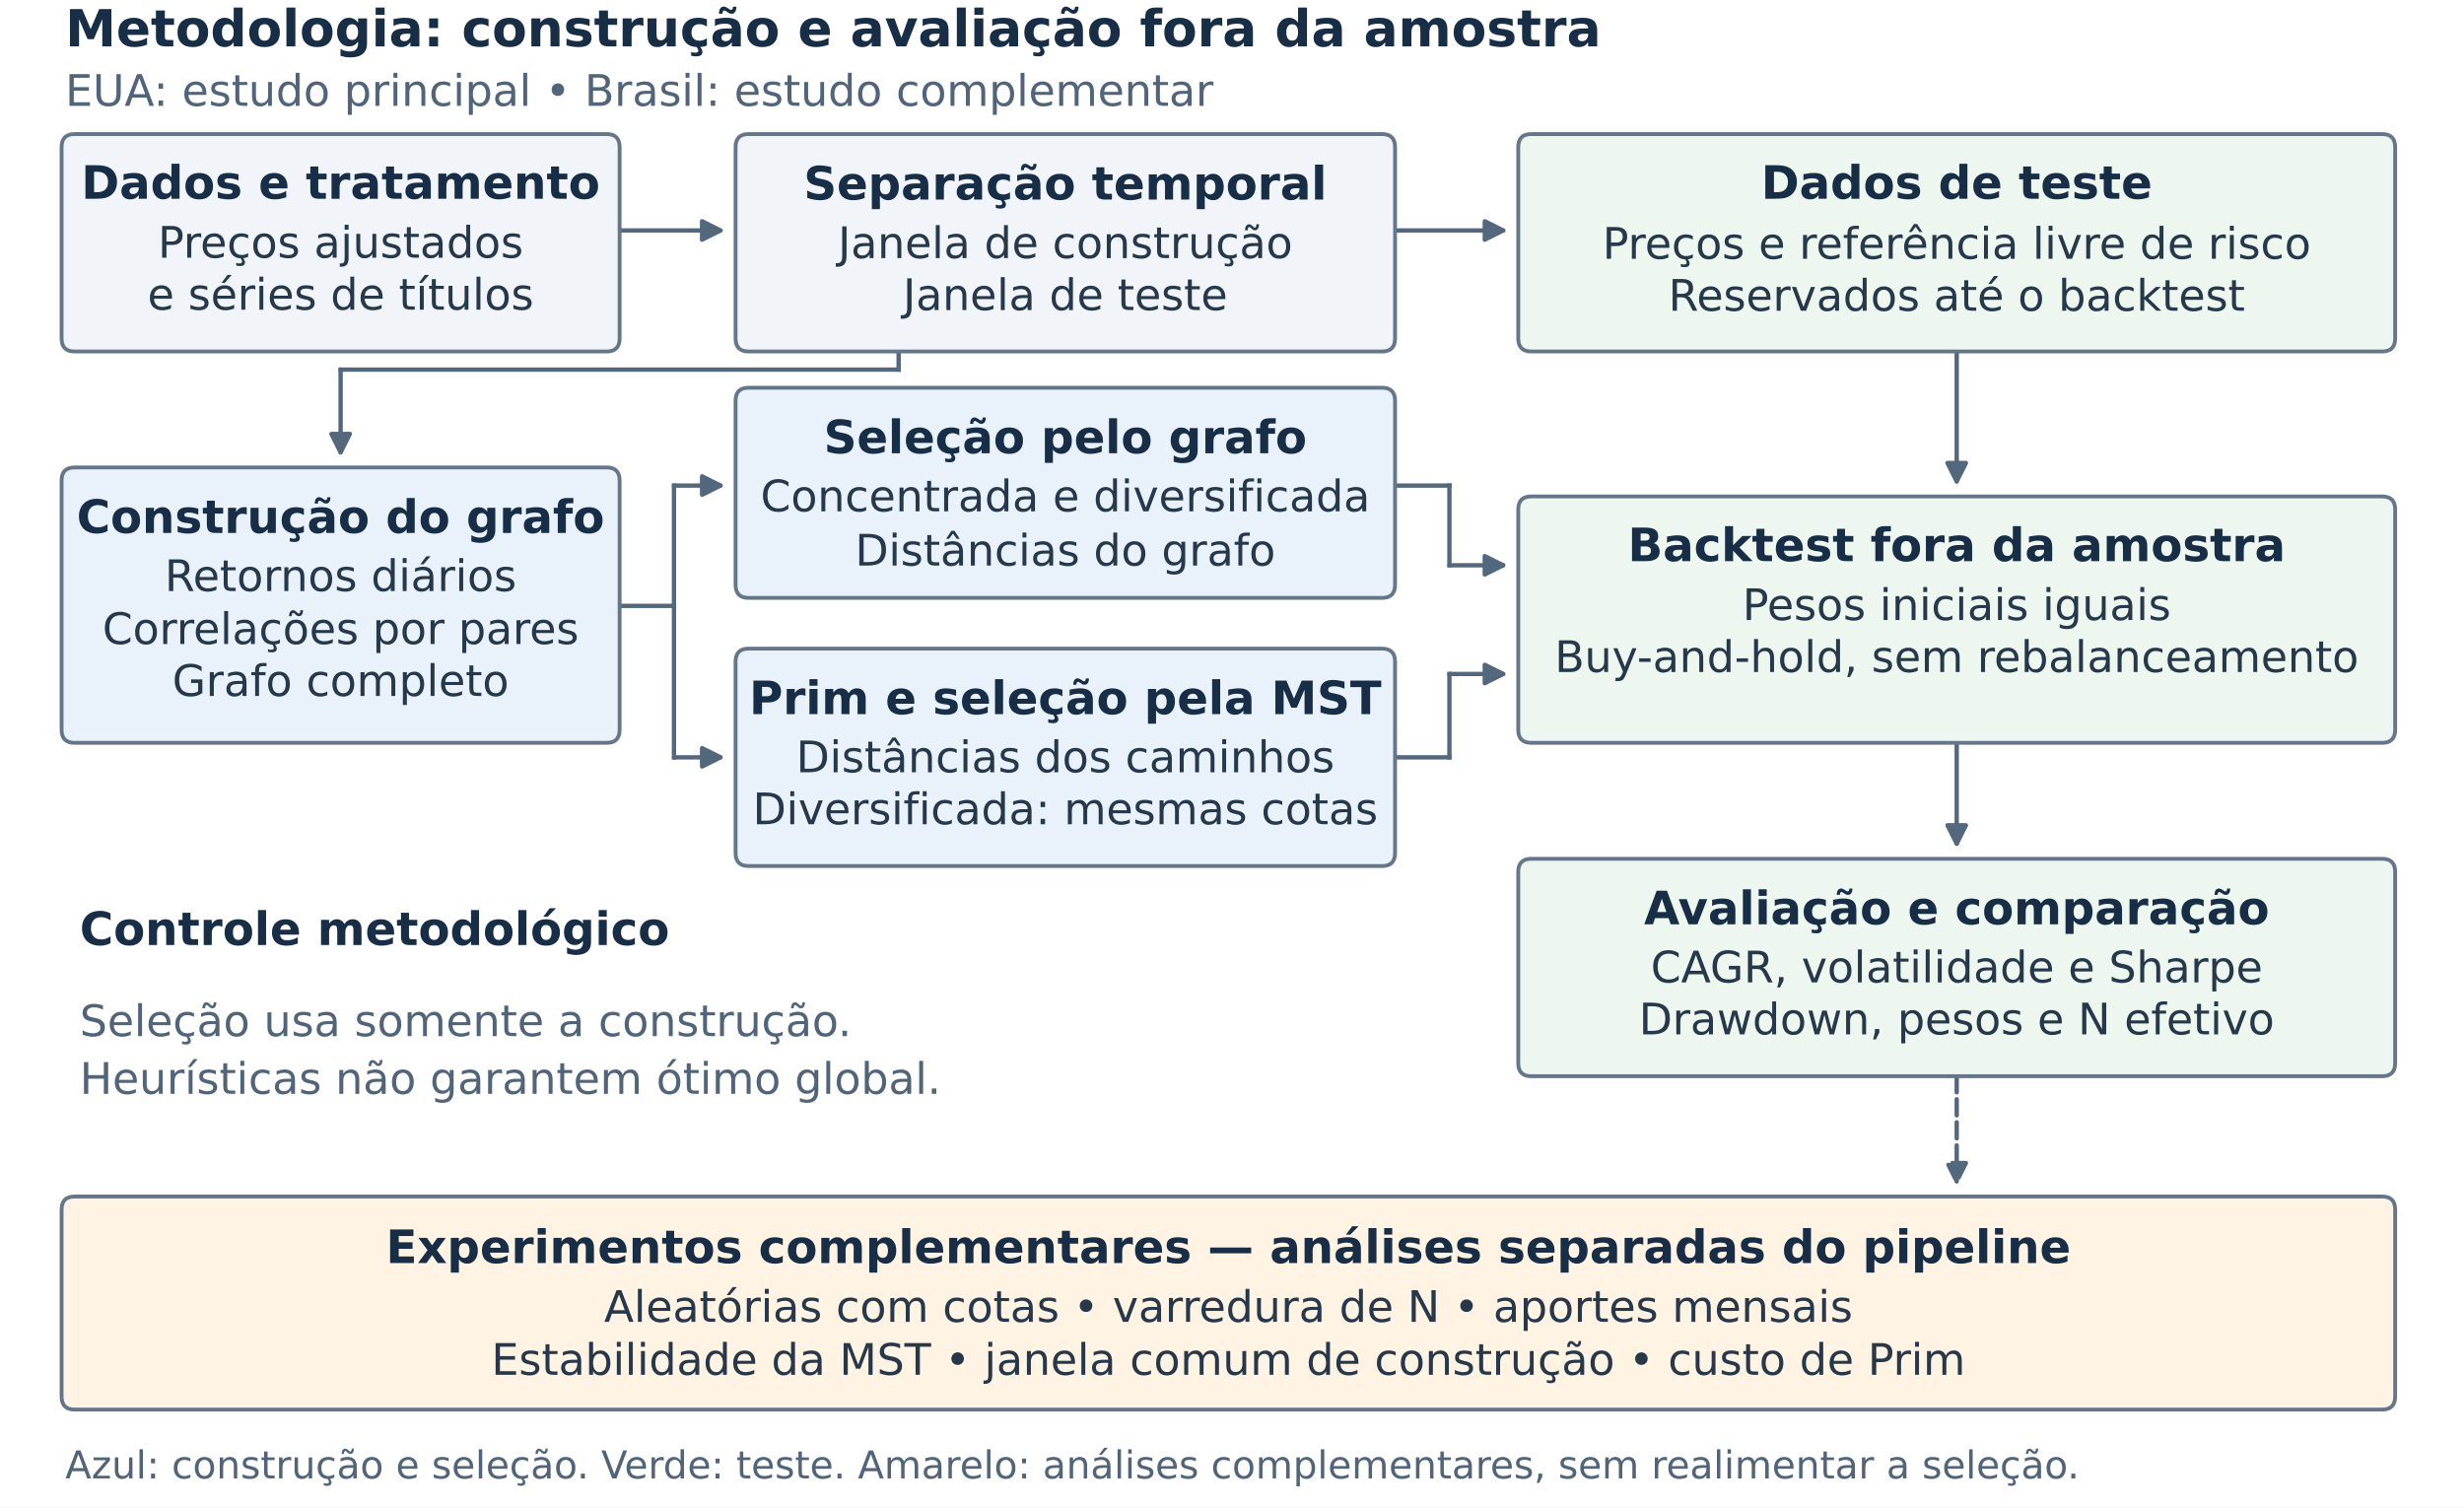
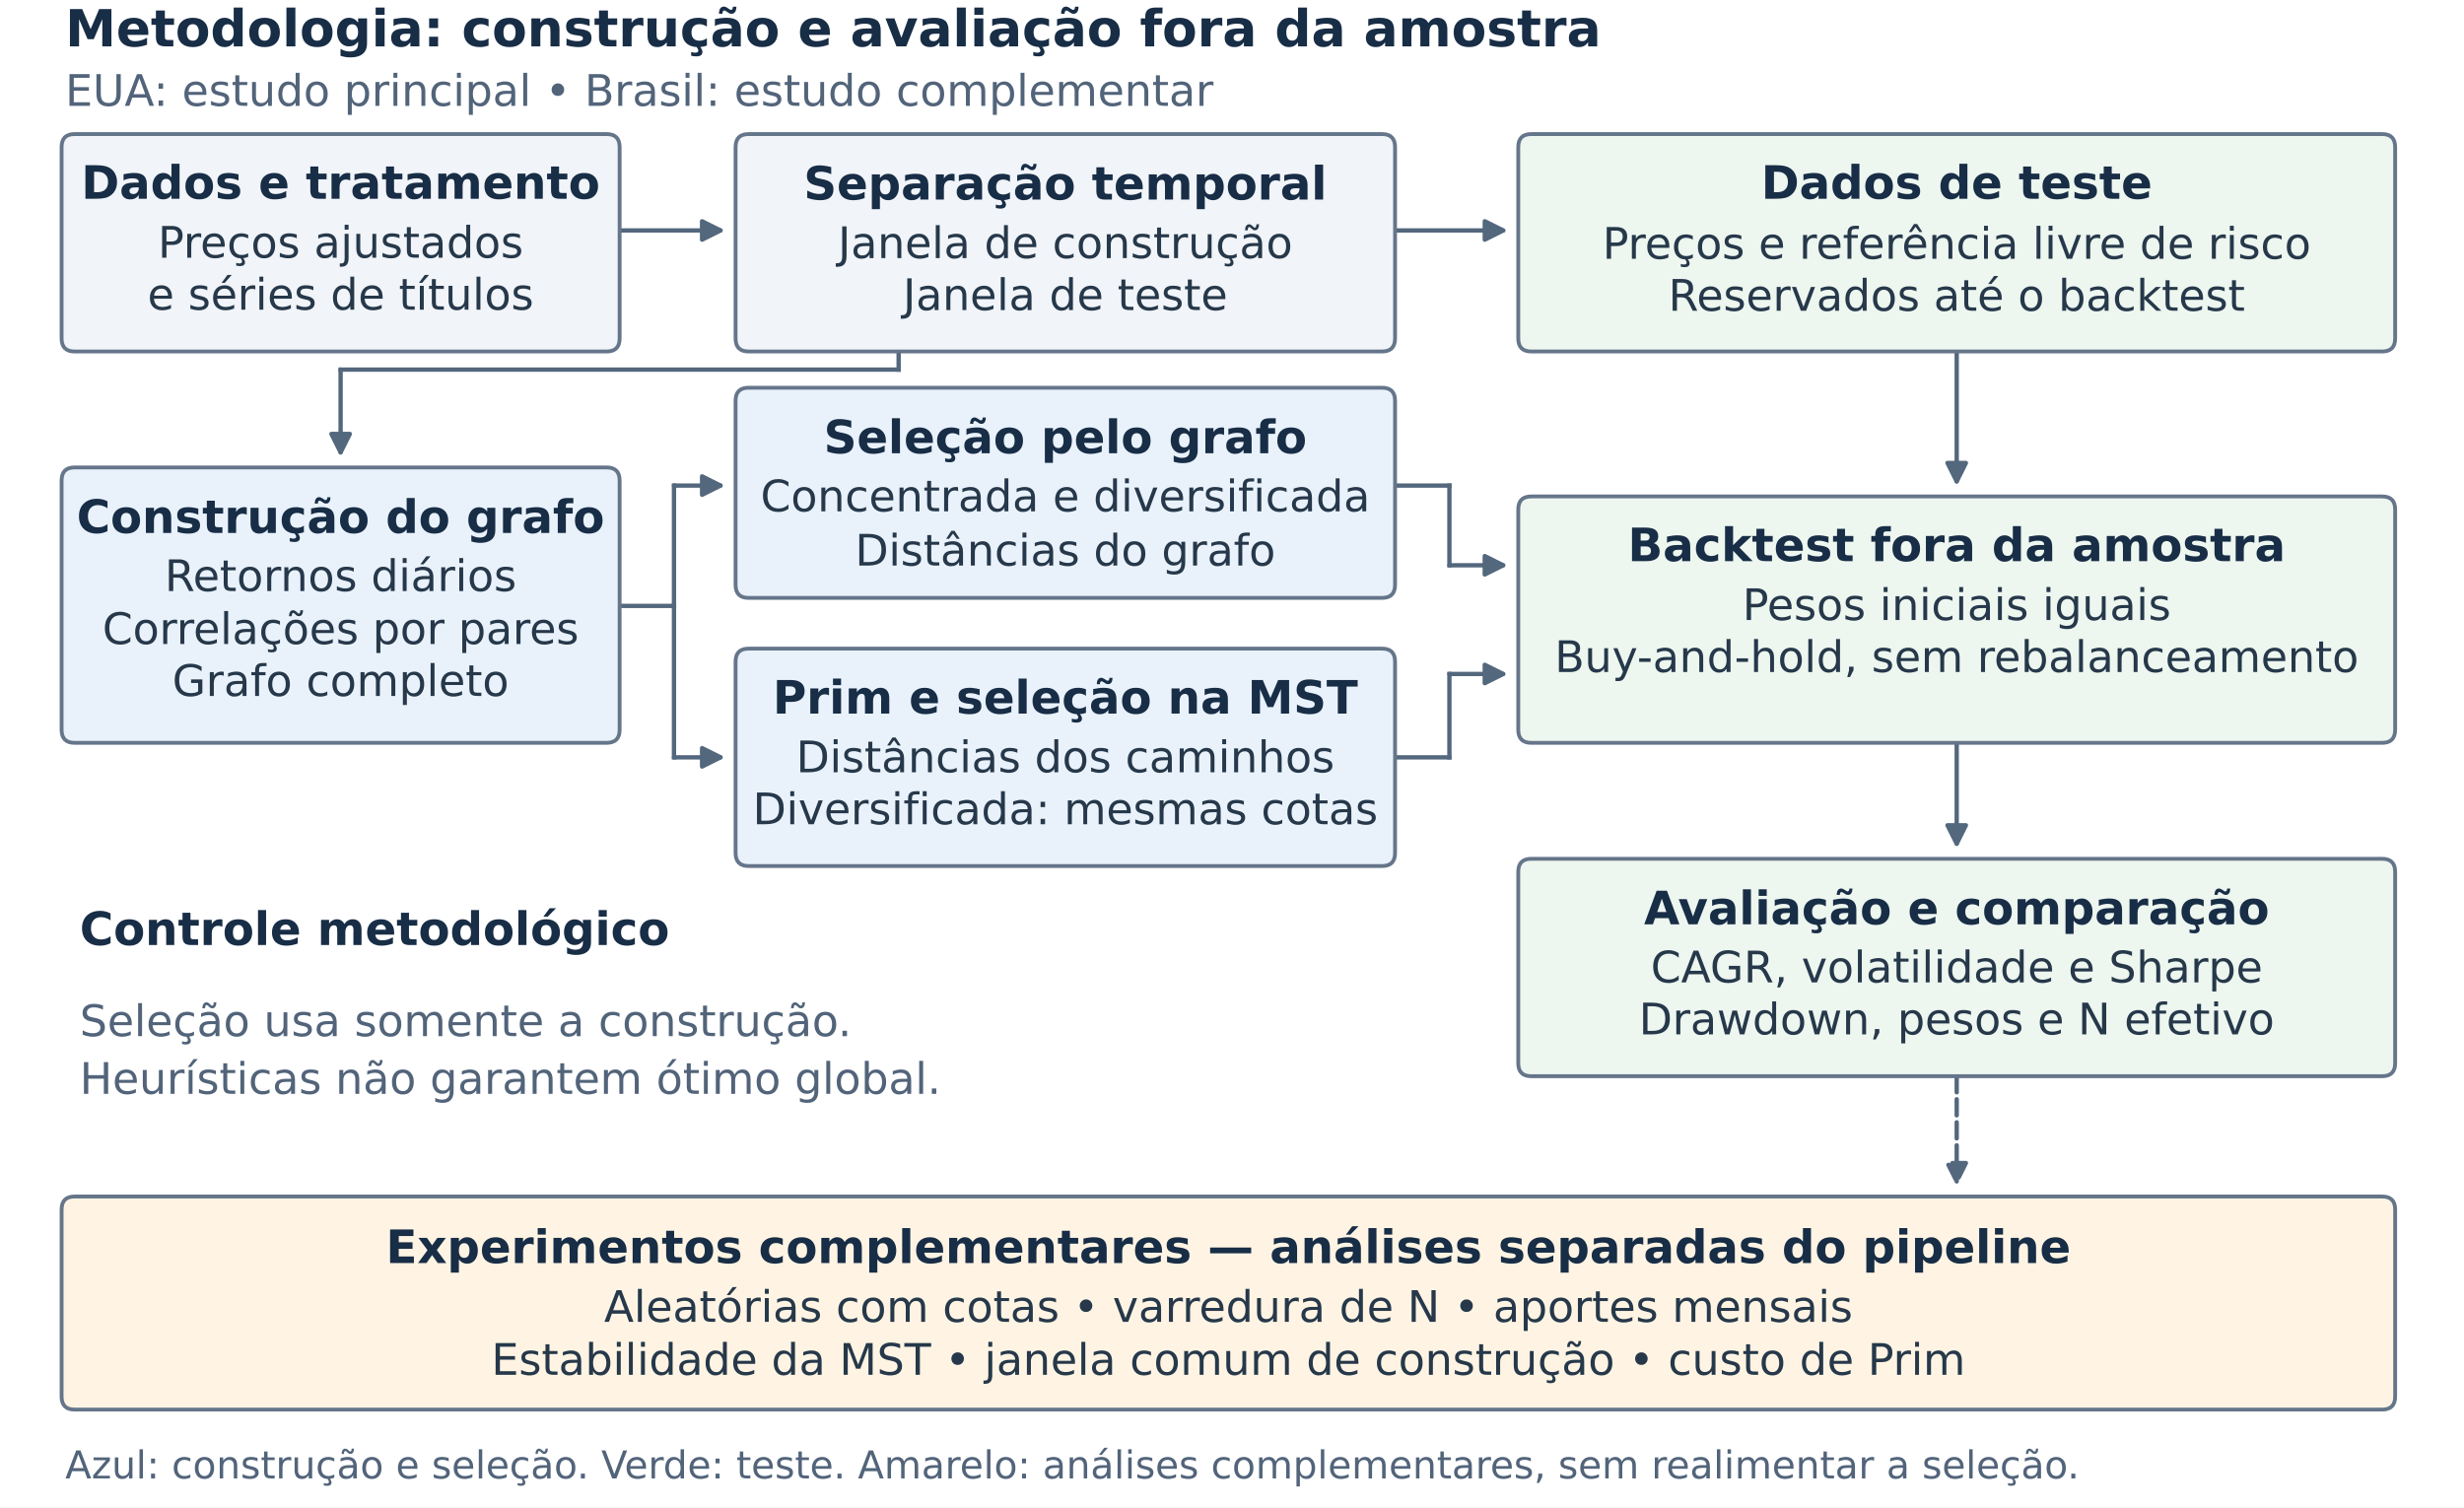
<svg xmlns="http://www.w3.org/2000/svg" width="481.89pt" height="294.803pt" viewBox="0 0 481.89 294.803" version="1.1">
  <defs>
    <style type="text/css">*{stroke-linejoin: round; stroke-linecap: butt}</style>
  </defs>
  <g id="figure_1">
    <g id="patch_1">
      <path d="M 0 294.803  L 481.89 294.803  L 481.89 0  L 0 0  z " style="fill: #ffffff" />
    </g>
    <g id="axes_1">
      <g id="patch_2">
-         <path d="M 121.181 45.071  Q 131.519 45.071 140.907 45.071  " clip-path="url(#p1718814cfc)" style="fill: none; stroke: #53677d; stroke-width: 0.85; stroke-linecap: round" />
-         <path d="M 137.307 43.271  L 140.907 45.071  L 137.307 46.871  z " clip-path="url(#p1718814cfc)" style="fill: #53677d; stroke: #53677d; stroke-width: 0.85; stroke-linecap: round" />
+         <path d="M 121.181 45.071  Q 131.519 45.071 140.907 45.071  " clip-path="url(#p6d242d449e)" style="fill: none; stroke: #53677d; stroke-width: 0.85; stroke-linecap: round" />
+         <path d="M 137.307 43.271  L 140.907 45.071  L 137.307 46.871  z " clip-path="url(#p6d242d449e)" style="fill: #53677d; stroke: #53677d; stroke-width: 0.85; stroke-linecap: round" />
      </g>
      <g id="patch_3">
-         <path d="M 272.835 45.071  Q 283.883 45.071 293.982 45.071  " clip-path="url(#p1718814cfc)" style="fill: none; stroke: #53677d; stroke-width: 0.85; stroke-linecap: round" />
-         <path d="M 290.382 43.271  L 293.982 45.071  L 290.382 46.871  z " clip-path="url(#p1718814cfc)" style="fill: #53677d; stroke: #53677d; stroke-width: 0.85; stroke-linecap: round" />
+         <path d="M 272.835 45.071  Q 283.883 45.071 293.982 45.071  " clip-path="url(#p6d242d449e)" style="fill: none; stroke: #53677d; stroke-width: 0.85; stroke-linecap: round" />
+         <path d="M 290.382 43.271  L 293.982 45.071  L 290.382 46.871  z " clip-path="url(#p6d242d449e)" style="fill: #53677d; stroke: #53677d; stroke-width: 0.85; stroke-linecap: round" />
      </g>
      <g id="line2d_1">
-         <path d="M 175.748 68.74  L 175.748 72.283  " clip-path="url(#p1718814cfc)" style="fill: none; stroke: #53677d; stroke-width: 0.85; stroke-linecap: square" />
+         <path d="M 175.748 68.74  L 175.748 72.283  " clip-path="url(#p6d242d449e)" style="fill: none; stroke: #53677d; stroke-width: 0.85; stroke-linecap: square" />
      </g>
      <g id="line2d_2">
-         <path d="M 175.748 72.283  L 66.614 72.283  " clip-path="url(#p1718814cfc)" style="fill: none; stroke: #53677d; stroke-width: 0.85; stroke-linecap: square" />
+         <path d="M 175.748 72.283  L 66.614 72.283  " clip-path="url(#p6d242d449e)" style="fill: none; stroke: #53677d; stroke-width: 0.85; stroke-linecap: square" />
      </g>
      <g id="patch_4">
-         <path d="M 66.614 72.283  Q 66.614 80.848 66.614 88.463  " clip-path="url(#p1718814cfc)" style="fill: none; stroke: #53677d; stroke-width: 0.85; stroke-linecap: round" />
-         <path d="M 68.414 84.863  L 66.614 88.463  L 64.814 84.863  z " clip-path="url(#p1718814cfc)" style="fill: #53677d; stroke: #53677d; stroke-width: 0.85; stroke-linecap: round" />
+         <path d="M 66.614 72.283  Q 66.614 80.848 66.614 88.463  " clip-path="url(#p6d242d449e)" style="fill: none; stroke: #53677d; stroke-width: 0.85; stroke-linecap: round" />
+         <path d="M 68.414 84.863  L 66.614 88.463  L 64.814 84.863  z " clip-path="url(#p6d242d449e)" style="fill: #53677d; stroke: #53677d; stroke-width: 0.85; stroke-linecap: round" />
      </g>
      <g id="line2d_3">
-         <path d="M 121.181 118.488  L 131.811 118.488  " clip-path="url(#p1718814cfc)" style="fill: none; stroke: #53677d; stroke-width: 0.85; stroke-linecap: square" />
+         <path d="M 121.181 118.488  L 131.811 118.488  " clip-path="url(#p6d242d449e)" style="fill: none; stroke: #53677d; stroke-width: 0.85; stroke-linecap: square" />
      </g>
      <g id="line2d_4">
-         <path d="M 131.811 118.488  L 131.811 94.961  " clip-path="url(#p1718814cfc)" style="fill: none; stroke: #53677d; stroke-width: 0.85; stroke-linecap: square" />
+         <path d="M 131.811 118.488  L 131.811 94.961  " clip-path="url(#p6d242d449e)" style="fill: none; stroke: #53677d; stroke-width: 0.85; stroke-linecap: square" />
      </g>
      <g id="patch_5">
-         <path d="M 131.811 94.961  Q 136.836 94.961 140.911 94.961  " clip-path="url(#p1718814cfc)" style="fill: none; stroke: #53677d; stroke-width: 0.85; stroke-linecap: round" />
-         <path d="M 137.311 93.161  L 140.911 94.961  L 137.311 96.761  z " clip-path="url(#p1718814cfc)" style="fill: #53677d; stroke: #53677d; stroke-width: 0.85; stroke-linecap: round" />
+         <path d="M 131.811 94.961  Q 136.836 94.961 140.911 94.961  " clip-path="url(#p6d242d449e)" style="fill: none; stroke: #53677d; stroke-width: 0.85; stroke-linecap: round" />
+         <path d="M 137.311 93.161  L 140.911 94.961  L 137.311 96.761  z " clip-path="url(#p6d242d449e)" style="fill: #53677d; stroke: #53677d; stroke-width: 0.85; stroke-linecap: round" />
      </g>
      <g id="line2d_5">
-         <path d="M 131.811 118.488  L 131.811 148.11  " clip-path="url(#p1718814cfc)" style="fill: none; stroke: #53677d; stroke-width: 0.85; stroke-linecap: square" />
+         <path d="M 131.811 118.488  L 131.811 148.11  " clip-path="url(#p6d242d449e)" style="fill: none; stroke: #53677d; stroke-width: 0.85; stroke-linecap: square" />
      </g>
      <g id="patch_6">
-         <path d="M 131.811 148.11  Q 136.836 148.11 140.911 148.11  " clip-path="url(#p1718814cfc)" style="fill: none; stroke: #53677d; stroke-width: 0.85; stroke-linecap: round" />
-         <path d="M 137.311 146.31  L 140.911 148.11  L 137.311 149.91  z " clip-path="url(#p1718814cfc)" style="fill: #53677d; stroke: #53677d; stroke-width: 0.85; stroke-linecap: round" />
+         <path d="M 131.811 148.11  Q 136.836 148.11 140.911 148.11  " clip-path="url(#p6d242d449e)" style="fill: none; stroke: #53677d; stroke-width: 0.85; stroke-linecap: round" />
+         <path d="M 137.311 146.31  L 140.911 148.11  L 137.311 149.91  z " clip-path="url(#p6d242d449e)" style="fill: #53677d; stroke: #53677d; stroke-width: 0.85; stroke-linecap: round" />
      </g>
      <g id="patch_7">
-         <path d="M 382.677 68.74  Q 382.677 81.915 382.677 94.14  " clip-path="url(#p1718814cfc)" style="fill: none; stroke: #53677d; stroke-width: 0.85; stroke-linecap: round" />
-         <path d="M 384.477 90.54  L 382.677 94.14  L 380.877 90.54  z " clip-path="url(#p1718814cfc)" style="fill: #53677d; stroke: #53677d; stroke-width: 0.85; stroke-linecap: round" />
+         <path d="M 382.677 68.74  Q 382.677 81.915 382.677 94.14  " clip-path="url(#p6d242d449e)" style="fill: none; stroke: #53677d; stroke-width: 0.85; stroke-linecap: round" />
+         <path d="M 384.477 90.54  L 382.677 94.14  L 380.877 90.54  z " clip-path="url(#p6d242d449e)" style="fill: #53677d; stroke: #53677d; stroke-width: 0.85; stroke-linecap: round" />
      </g>
      <g id="line2d_6">
-         <path d="M 272.835 94.961  L 283.465 94.961  " clip-path="url(#p1718814cfc)" style="fill: none; stroke: #53677d; stroke-width: 0.85; stroke-linecap: square" />
+         <path d="M 272.835 94.961  L 283.465 94.961  " clip-path="url(#p6d242d449e)" style="fill: none; stroke: #53677d; stroke-width: 0.85; stroke-linecap: square" />
      </g>
      <g id="line2d_7">
-         <path d="M 283.465 94.961  L 283.465 110.551  " clip-path="url(#p1718814cfc)" style="fill: none; stroke: #53677d; stroke-width: 0.85; stroke-linecap: square" />
+         <path d="M 283.465 94.961  L 283.465 110.551  " clip-path="url(#p6d242d449e)" style="fill: none; stroke: #53677d; stroke-width: 0.85; stroke-linecap: square" />
      </g>
      <g id="patch_8">
-         <path d="M 283.465 110.551  Q 289.196 110.551 293.977 110.551  " clip-path="url(#p1718814cfc)" style="fill: none; stroke: #53677d; stroke-width: 0.85; stroke-linecap: round" />
-         <path d="M 290.377 108.751  L 293.977 110.551  L 290.377 112.351  z " clip-path="url(#p1718814cfc)" style="fill: #53677d; stroke: #53677d; stroke-width: 0.85; stroke-linecap: round" />
+         <path d="M 283.465 110.551  Q 289.196 110.551 293.977 110.551  " clip-path="url(#p6d242d449e)" style="fill: none; stroke: #53677d; stroke-width: 0.85; stroke-linecap: round" />
+         <path d="M 290.377 108.751  L 293.977 110.551  L 290.377 112.351  z " clip-path="url(#p6d242d449e)" style="fill: #53677d; stroke: #53677d; stroke-width: 0.85; stroke-linecap: round" />
      </g>
      <g id="line2d_8">
-         <path d="M 272.835 148.11  L 283.465 148.11  " clip-path="url(#p1718814cfc)" style="fill: none; stroke: #53677d; stroke-width: 0.85; stroke-linecap: square" />
+         <path d="M 272.835 148.11  L 283.465 148.11  " clip-path="url(#p6d242d449e)" style="fill: none; stroke: #53677d; stroke-width: 0.85; stroke-linecap: square" />
      </g>
      <g id="line2d_9">
-         <path d="M 283.465 148.11  L 283.465 131.811  " clip-path="url(#p1718814cfc)" style="fill: none; stroke: #53677d; stroke-width: 0.85; stroke-linecap: square" />
+         <path d="M 283.465 148.11  L 283.465 131.811  " clip-path="url(#p6d242d449e)" style="fill: none; stroke: #53677d; stroke-width: 0.85; stroke-linecap: square" />
      </g>
      <g id="patch_9">
-         <path d="M 283.465 131.811  Q 289.196 131.811 293.977 131.811  " clip-path="url(#p1718814cfc)" style="fill: none; stroke: #53677d; stroke-width: 0.85; stroke-linecap: round" />
-         <path d="M 290.377 130.011  L 293.977 131.811  L 290.377 133.611  z " clip-path="url(#p1718814cfc)" style="fill: #53677d; stroke: #53677d; stroke-width: 0.85; stroke-linecap: round" />
+         <path d="M 283.465 131.811  Q 289.196 131.811 293.977 131.811  " clip-path="url(#p6d242d449e)" style="fill: none; stroke: #53677d; stroke-width: 0.85; stroke-linecap: round" />
+         <path d="M 290.377 130.011  L 293.977 131.811  L 290.377 133.611  z " clip-path="url(#p6d242d449e)" style="fill: #53677d; stroke: #53677d; stroke-width: 0.85; stroke-linecap: round" />
      </g>
      <g id="patch_10">
-         <path d="M 382.677 145.276  Q 382.677 155.613 382.677 165.001  " clip-path="url(#p1718814cfc)" style="fill: none; stroke: #53677d; stroke-width: 0.85; stroke-linecap: round" />
-         <path d="M 384.477 161.401  L 382.677 165.001  L 380.877 161.401  z " clip-path="url(#p1718814cfc)" style="fill: #53677d; stroke: #53677d; stroke-width: 0.85; stroke-linecap: round" />
+         <path d="M 382.677 145.276  Q 382.677 155.613 382.677 165.001  " clip-path="url(#p6d242d449e)" style="fill: none; stroke: #53677d; stroke-width: 0.85; stroke-linecap: round" />
+         <path d="M 384.477 161.401  L 382.677 165.001  L 380.877 161.401  z " clip-path="url(#p6d242d449e)" style="fill: #53677d; stroke: #53677d; stroke-width: 0.85; stroke-linecap: round" />
      </g>
      <g id="patch_11">
-         <path d="M 382.677 210.472  Q 382.677 221.235 382.677 231.048  " clip-path="url(#p1718814cfc)" style="fill: none; stroke-dasharray: 3.145,1.36; stroke-dashoffset: 0; stroke: #53677d; stroke-width: 0.85; stroke-linecap: round" />
-         <path d="M 384.477 227.448  L 382.677 231.048  L 380.877 227.448  z " clip-path="url(#p1718814cfc)" style="fill: #53677d; stroke-dasharray: 3.145,1.36; stroke-dashoffset: 0; stroke: #53677d; stroke-width: 0.85; stroke-linecap: round" />
+         <path d="M 382.677 210.472  Q 382.677 221.235 382.677 231.048  " clip-path="url(#p6d242d449e)" style="fill: none; stroke-dasharray: 3.145,1.36; stroke-dashoffset: 0; stroke: #53677d; stroke-width: 0.85; stroke-linecap: round" />
+         <path d="M 384.477 227.448  L 382.677 231.048  L 380.877 227.448  z " clip-path="url(#p6d242d449e)" style="fill: #53677d; stroke-dasharray: 3.145,1.36; stroke-dashoffset: 0; stroke: #53677d; stroke-width: 0.85; stroke-linecap: round" />
      </g>
      <g id="text_1">
        <text style="font-weight: 700; font-size: 10px; font-family: 'DejaVu Sans'; text-anchor: start; fill: #182d46" x="12.756" y="9.071" transform="rotate(-0 12.75591 9.070866)">Metodologia: construção e avaliação fora da amostra</text>
      </g>
      <g id="text_2">
        <text style="font-size: 8.5px; font-family: 'DejaVu Sans'; text-anchor: start; fill: #52647a" x="12.756" y="20.693" transform="rotate(-0 12.75591 20.69291)">EUA: estudo principal  •  Brasil: estudo complementar</text>
      </g>
      <g id="patch_12">
-         <path d="M 14.598 68.74  L 118.63 68.74  Q 121.181 68.74 121.181 66.189  L 121.181 28.772  Q 121.181 26.22 118.63 26.22  L 14.598 26.22  Q 12.047 26.22 12.047 28.772  L 12.047 66.189  Q 12.047 68.74 14.598 68.74  z " clip-path="url(#p1718814cfc)" style="fill: #f1f4f8; stroke: #65758a; stroke-width: 0.75; stroke-linejoin: miter" />
+         <path d="M 14.598 68.74  L 118.63 68.74  Q 121.181 68.74 121.181 66.189  L 121.181 28.772  Q 121.181 26.22 118.63 26.22  L 14.598 26.22  Q 12.047 26.22 12.047 28.772  L 12.047 66.189  Q 12.047 68.74 14.598 68.74  z " clip-path="url(#p6d242d449e)" style="fill: #f1f4f8; stroke: #65758a; stroke-width: 0.75; stroke-linejoin: miter" />
      </g>
      <g id="patch_13">
-         <path d="M 146.409 68.74  L 270.283 68.74  Q 272.835 68.74 272.835 66.189  L 272.835 28.772  Q 272.835 26.22 270.283 26.22  L 146.409 26.22  Q 143.858 26.22 143.858 28.772  L 143.858 66.189  Q 143.858 68.74 146.409 68.74  z " clip-path="url(#p1718814cfc)" style="fill: #f1f4f8; stroke: #65758a; stroke-width: 0.75; stroke-linejoin: miter" />
+         <path d="M 146.409 68.74  L 270.283 68.74  Q 272.835 68.74 272.835 66.189  L 272.835 28.772  Q 272.835 26.22 270.283 26.22  L 146.409 26.22  Q 143.858 26.22 143.858 28.772  L 143.858 66.189  Q 143.858 68.74 146.409 68.74  z " clip-path="url(#p6d242d449e)" style="fill: #f1f4f8; stroke: #65758a; stroke-width: 0.75; stroke-linejoin: miter" />
      </g>
      <g id="patch_14">
-         <path d="M 299.48 68.74  L 465.874 68.74  Q 468.425 68.74 468.425 66.189  L 468.425 28.772  Q 468.425 26.22 465.874 26.22  L 299.48 26.22  Q 296.929 26.22 296.929 28.772  L 296.929 66.189  Q 296.929 68.74 299.48 68.74  z " clip-path="url(#p1718814cfc)" style="fill: #edf6ef; stroke: #65758a; stroke-width: 0.75; stroke-linejoin: miter" />
+         <path d="M 299.48 68.74  L 465.874 68.74  Q 468.425 68.74 468.425 66.189  L 468.425 28.772  Q 468.425 26.22 465.874 26.22  L 299.48 26.22  Q 296.929 26.22 296.929 28.772  L 296.929 66.189  Q 296.929 68.74 299.48 68.74  z " clip-path="url(#p6d242d449e)" style="fill: #edf6ef; stroke: #65758a; stroke-width: 0.75; stroke-linejoin: miter" />
      </g>
      <g id="patch_15">
-         <path d="M 14.598 145.276  L 118.63 145.276  Q 121.181 145.276 121.181 142.724  L 121.181 93.969  Q 121.181 91.417 118.63 91.417  L 14.598 91.417  Q 12.047 91.417 12.047 93.969  L 12.047 142.724  Q 12.047 145.276 14.598 145.276  z " clip-path="url(#p1718814cfc)" style="fill: #e9f2fb; stroke: #65758a; stroke-width: 0.75; stroke-linejoin: miter" />
+         <path d="M 14.598 145.276  L 118.63 145.276  Q 121.181 145.276 121.181 142.724  L 121.181 93.969  Q 121.181 91.417 118.63 91.417  L 14.598 91.417  Q 12.047 91.417 12.047 93.969  L 12.047 142.724  Q 12.047 145.276 14.598 145.276  z " clip-path="url(#p6d242d449e)" style="fill: #e9f2fb; stroke: #65758a; stroke-width: 0.75; stroke-linejoin: miter" />
      </g>
      <g id="patch_16">
-         <path d="M 146.409 116.929  L 270.283 116.929  Q 272.835 116.929 272.835 114.378  L 272.835 78.378  Q 272.835 75.827 270.283 75.827  L 146.409 75.827  Q 143.858 75.827 143.858 78.378  L 143.858 114.378  Q 143.858 116.929 146.409 116.929  z " clip-path="url(#p1718814cfc)" style="fill: #e9f2fb; stroke: #65758a; stroke-width: 0.75; stroke-linejoin: miter" />
+         <path d="M 146.409 116.929  L 270.283 116.929  Q 272.835 116.929 272.835 114.378  L 272.835 78.378  Q 272.835 75.827 270.283 75.827  L 146.409 75.827  Q 143.858 75.827 143.858 78.378  L 143.858 114.378  Q 143.858 116.929 146.409 116.929  z " clip-path="url(#p6d242d449e)" style="fill: #e9f2fb; stroke: #65758a; stroke-width: 0.75; stroke-linejoin: miter" />
      </g>
      <g id="patch_17">
-         <path d="M 146.409 169.37  L 270.283 169.37  Q 272.835 169.37 272.835 166.819  L 272.835 129.402  Q 272.835 126.85 270.283 126.85  L 146.409 126.85  Q 143.858 126.85 143.858 129.402  L 143.858 166.819  Q 143.858 169.37 146.409 169.37  z " clip-path="url(#p1718814cfc)" style="fill: #e9f2fb; stroke: #65758a; stroke-width: 0.75; stroke-linejoin: miter" />
+         <path d="M 146.409 169.37  L 270.283 169.37  Q 272.835 169.37 272.835 166.819  L 272.835 129.402  Q 272.835 126.85 270.283 126.85  L 146.409 126.85  Q 143.858 126.85 143.858 129.402  L 143.858 166.819  Q 143.858 169.37 146.409 169.37  z " clip-path="url(#p6d242d449e)" style="fill: #e9f2fb; stroke: #65758a; stroke-width: 0.75; stroke-linejoin: miter" />
      </g>
      <g id="patch_18">
-         <path d="M 299.48 145.276  L 465.874 145.276  Q 468.425 145.276 468.425 142.724  L 468.425 99.638  Q 468.425 97.087 465.874 97.087  L 299.48 97.087  Q 296.929 97.087 296.929 99.638  L 296.929 142.724  Q 296.929 145.276 299.48 145.276  z " clip-path="url(#p1718814cfc)" style="fill: #edf6ef; stroke: #65758a; stroke-width: 0.75; stroke-linejoin: miter" />
+         <path d="M 299.48 145.276  L 465.874 145.276  Q 468.425 145.276 468.425 142.724  L 468.425 99.638  Q 468.425 97.087 465.874 97.087  L 299.48 97.087  Q 296.929 97.087 296.929 99.638  L 296.929 142.724  Q 296.929 145.276 299.48 145.276  z " clip-path="url(#p6d242d449e)" style="fill: #edf6ef; stroke: #65758a; stroke-width: 0.75; stroke-linejoin: miter" />
      </g>
      <g id="patch_19">
-         <path d="M 299.48 210.472  L 465.874 210.472  Q 468.425 210.472 468.425 207.921  L 468.425 170.504  Q 468.425 167.953 465.874 167.953  L 299.48 167.953  Q 296.929 167.953 296.929 170.504  L 296.929 207.921  Q 296.929 210.472 299.48 210.472  z " clip-path="url(#p1718814cfc)" style="fill: #edf6ef; stroke: #65758a; stroke-width: 0.75; stroke-linejoin: miter" />
+         <path d="M 299.48 210.472  L 465.874 210.472  Q 468.425 210.472 468.425 207.921  L 468.425 170.504  Q 468.425 167.953 465.874 167.953  L 299.48 167.953  Q 296.929 167.953 296.929 170.504  L 296.929 207.921  Q 296.929 210.472 299.48 210.472  z " clip-path="url(#p6d242d449e)" style="fill: #edf6ef; stroke: #65758a; stroke-width: 0.75; stroke-linejoin: miter" />
      </g>
      <g id="text_3">
        <text style="font-weight: 700; font-size: 9px; font-family: 'DejaVu Sans'; text-anchor: start; fill: #182d46" x="15.591" y="184.819" transform="rotate(-0 15.59055 184.8189)">Controle metodológico</text>
      </g>
      <g id="text_4">
        <text style="font-size: 8.5px; font-family: 'DejaVu Sans'; fill: #52647a" transform="translate(15.59055 202.6321)">Seleção usa somente a construção.</text>
        <text style="font-size: 8.5px; font-family: 'DejaVu Sans'; fill: #52647a" transform="translate(15.59055 213.918)">Heurísticas não garantem ótimo global.</text>
      </g>
      <g id="patch_20">
-         <path d="M 14.598 275.669  L 465.874 275.669  Q 468.425 275.669 468.425 273.118  L 468.425 236.551  Q 468.425 234 465.874 234  L 14.598 234  Q 12.047 234 12.047 236.551  L 12.047 273.118  Q 12.047 275.669 14.598 275.669  z " clip-path="url(#p1718814cfc)" style="fill: #fff4e3; stroke: #65758a; stroke-width: 0.75; stroke-linejoin: miter" />
+         <path d="M 14.598 275.669  L 465.874 275.669  Q 468.425 275.669 468.425 273.118  L 468.425 236.551  Q 468.425 234 465.874 234  L 14.598 234  Q 12.047 234 12.047 236.551  L 12.047 273.118  Q 12.047 275.669 14.598 275.669  z " clip-path="url(#p6d242d449e)" style="fill: #fff4e3; stroke: #65758a; stroke-width: 0.75; stroke-linejoin: miter" />
      </g>
      <g id="text_5">
        <text style="font-size: 7.5px; font-family: 'DejaVu Sans'; text-anchor: start; fill: #52647a" x="12.756" y="289.134" transform="rotate(-0 12.75591 289.1339)">Azul: construção e seleção. Verde: teste. Amarelo: análises complementares, sem realimentar a seleção.</text>
      </g>
      <g id="text_6">
        <text style="font-weight: 700; font-size: 9px; font-family: 'DejaVu Sans'; text-anchor: middle; fill: #182d46" x="66.614" y="38.87" transform="rotate(-0 66.61417 38.87009)">Dados e tratamento</text>
      </g>
      <g id="text_7">
        <text style="font-size: 8.5px; font-family: 'DejaVu Sans'; fill: #26384a" transform="translate(30.88163 50.39568)">Preços ajustados</text>
        <text style="font-size: 8.5px; font-family: 'DejaVu Sans'; fill: #26384a" transform="translate(28.84628 60.55969)">e séries de títulos</text>
      </g>
      <g id="text_8">
        <text style="font-weight: 700; font-size: 9px; font-family: 'DejaVu Sans'; text-anchor: middle; fill: #182d46" x="208.346" y="39.032" transform="rotate(-0 208.3465 39.03181)">Separação temporal</text>
      </g>
      <g id="text_9">
        <text style="font-size: 8.5px; font-family: 'DejaVu Sans'; fill: #26384a" transform="translate(163.8868 50.47404)">Janela de construção</text>
        <text style="font-size: 8.5px; font-family: 'DejaVu Sans'; fill: #26384a" transform="translate(176.6036 60.63805)">Janela de teste</text>
      </g>
      <g id="text_10">
        <text style="font-weight: 700; font-size: 9px; font-family: 'DejaVu Sans'; text-anchor: middle; fill: #182d46" x="382.677" y="38.87" transform="rotate(-0 382.6772 38.87009)">Dados de teste</text>
      </g>
      <g id="text_11">
        <text style="font-size: 8.5px; font-family: 'DejaVu Sans'; fill: #26384a" transform="translate(313.4068 50.60685)">Preços e referência livre de risco</text>
        <text style="font-size: 8.5px; font-family: 'DejaVu Sans'; fill: #26384a" transform="translate(326.2916 60.77086)">Reservados até o backtest</text>
      </g>
      <g id="text_12">
        <text style="font-weight: 700; font-size: 9px; font-family: 'DejaVu Sans'; text-anchor: middle; fill: #182d46" x="66.614" y="104.229" transform="rotate(-0 66.61417 104.2287)">Construção do grafo</text>
      </g>
      <g id="text_13">
        <text style="font-size: 8.5px; font-family: 'DejaVu Sans'; fill: #26384a" transform="translate(32.21374 115.5925)">Retornos diários</text>
        <text style="font-size: 8.5px; font-family: 'DejaVu Sans'; fill: #26384a" transform="translate(20.02488 125.9447)">Correlações por pares</text>
        <text style="font-size: 8.5px; font-family: 'DejaVu Sans'; fill: #26384a" transform="translate(33.68464 136.1087)">Grafo completo</text>
      </g>
      <g id="text_14">
        <text style="font-weight: 700; font-size: 9px; font-family: 'DejaVu Sans'; text-anchor: middle; fill: #182d46" x="208.346" y="88.638" transform="rotate(-0 208.3465 88.63811)">Seleção pelo grafo</text>
      </g>
      <g id="text_15">
        <text style="font-size: 8.5px; font-family: 'DejaVu Sans'; fill: #26384a" transform="translate(148.7309 100.002)">Concentrada e diversificada</text>
        <text style="font-size: 8.5px; font-family: 'DejaVu Sans'; fill: #26384a" transform="translate(167.233 110.608)">Distâncias do grafo</text>
      </g>
      <g id="text_16">
-         <text style="font-weight: 700; font-size: 9px; font-family: 'DejaVu Sans'; text-anchor: middle; fill: #182d46" x="208.346" y="139.662" transform="rotate(-0 208.3465 139.6617)">Prim e seleção pela MST</text>
+         <text style="font-weight: 700; font-size: 9px; font-family: 'DejaVu Sans'; text-anchor: middle; fill: #182d46" x="208.346" y="139.552" transform="rotate(-0 208.3465 139.552)">Prim e seleção na MST</text>
      </g>
      <g id="text_17">
        <text style="font-size: 8.5px; font-family: 'DejaVu Sans'; fill: #26384a" transform="translate(155.7022 151.0256)">Distâncias dos caminhos</text>
        <text style="font-size: 8.5px; font-family: 'DejaVu Sans'; fill: #26384a" transform="translate(147.2182 161.1896)">Diversificada: mesmas cotas</text>
      </g>
      <g id="text_18">
        <text style="font-weight: 700; font-size: 9px; font-family: 'DejaVu Sans'; text-anchor: middle; fill: #182d46" x="382.677" y="109.736" transform="rotate(-0 382.6772 109.7362)">Backtest fora da amostra</text>
      </g>
      <g id="text_19">
        <text style="font-size: 8.5px; font-family: 'DejaVu Sans'; fill: #26384a" transform="translate(340.7808 121.2618)">Pesos iniciais iguais</text>
        <text style="font-size: 8.5px; font-family: 'DejaVu Sans'; fill: #26384a" transform="translate(304.0515 131.4258)">Buy-and-hold, sem rebalanceamento</text>
      </g>
      <g id="text_20">
        <text style="font-weight: 700; font-size: 9px; font-family: 'DejaVu Sans'; text-anchor: middle; fill: #182d46" x="382.677" y="180.764" transform="rotate(-0 382.6772 180.7641)">Avaliação e comparação</text>
      </g>
      <g id="text_21">
        <text style="font-size: 8.5px; font-family: 'DejaVu Sans'; fill: #26384a" transform="translate(322.8312 192.128)">CAGR, volatilidade e Sharpe</text>
        <text style="font-size: 8.5px; font-family: 'DejaVu Sans'; fill: #26384a" transform="translate(320.5309 202.292)">Drawdown, pesos e N efetivo</text>
      </g>
      <g id="text_22">
        <text style="font-weight: 700; font-size: 9px; font-family: 'DejaVu Sans'; text-anchor: middle; fill: #182d46" x="240.236" y="247.01" transform="rotate(-0 240.2362 247.0096)">Experimentos complementares — análises separadas do pipeline</text>
      </g>
      <g id="text_23">
        <text style="font-size: 8.5px; font-family: 'DejaVu Sans'; fill: #26384a" transform="translate(118.145 258.5152)">Aleatórias com cotas • varredura de N • aportes mensais</text>
        <text style="font-size: 8.5px; font-family: 'DejaVu Sans'; fill: #26384a" transform="translate(96.10013 268.8674)">Estabilidade da MST • janela comum de construção • custo de Prim</text>
      </g>
    </g>
  </g>
  <defs>
-     <clipPath id="p1718814cfc">
+     <clipPath id="p6d242d449e">
      <rect x="0" y="0" width="481.89" height="294.803" />
    </clipPath>
  </defs>
</svg>
